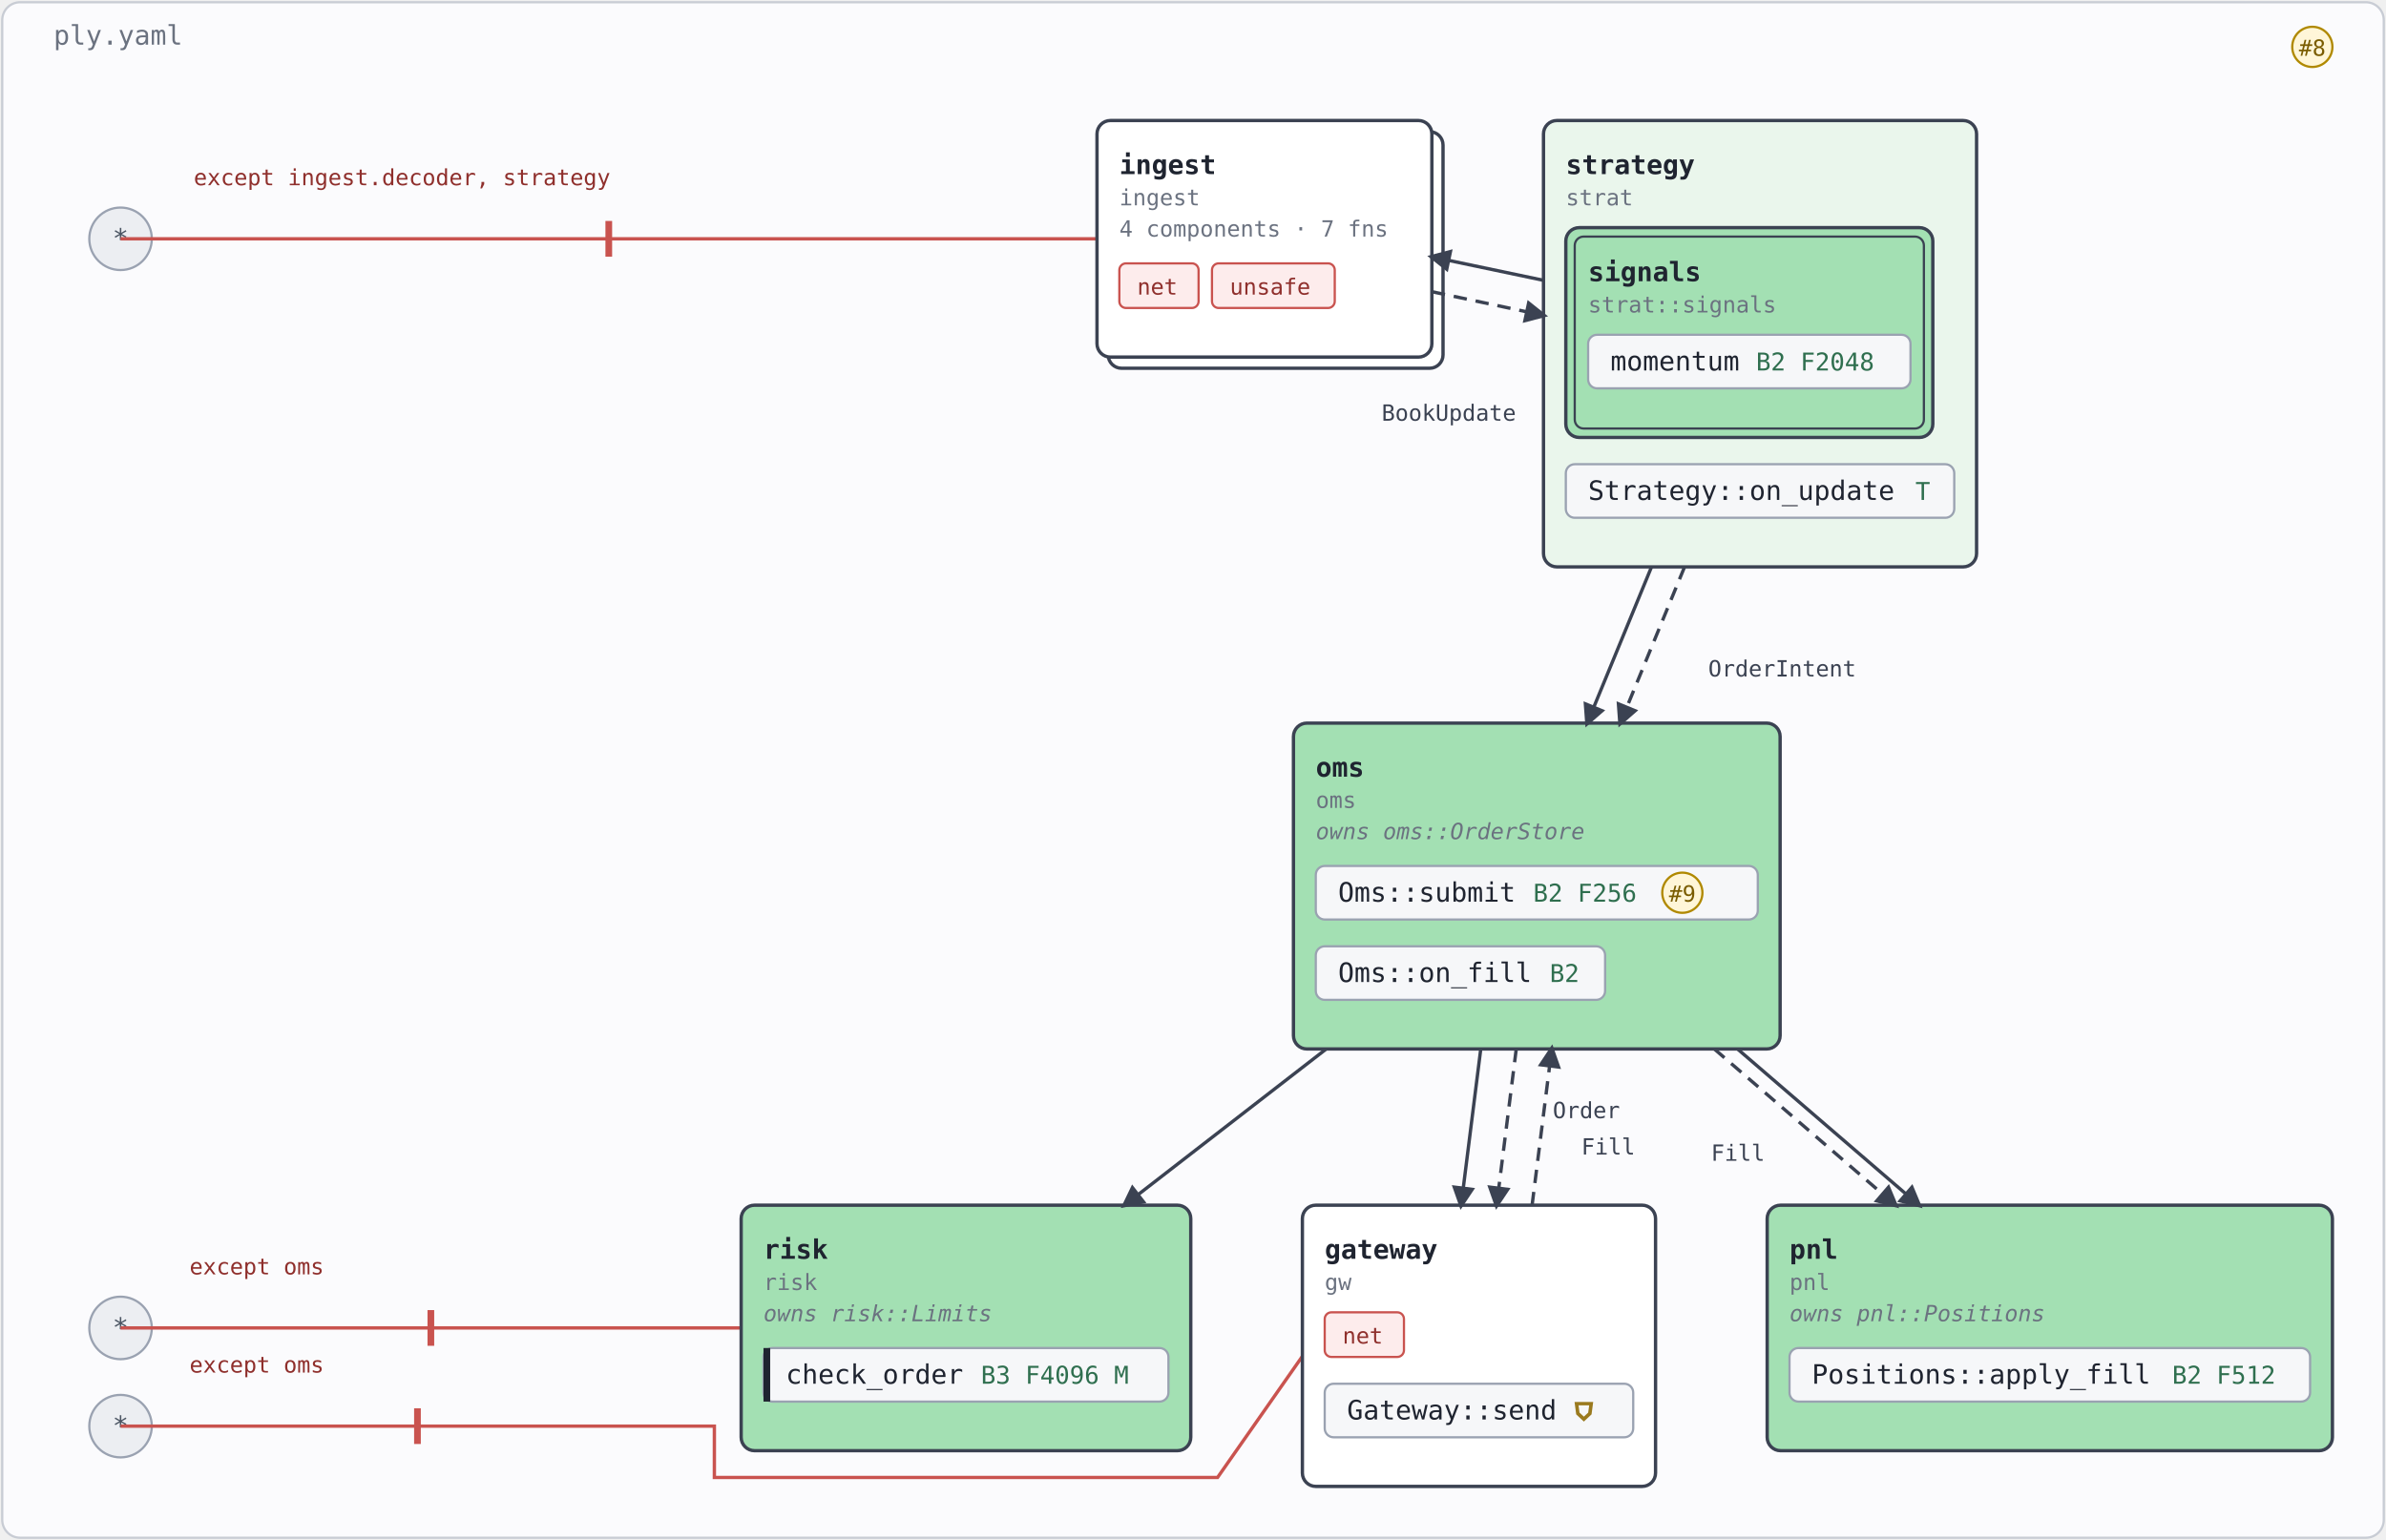
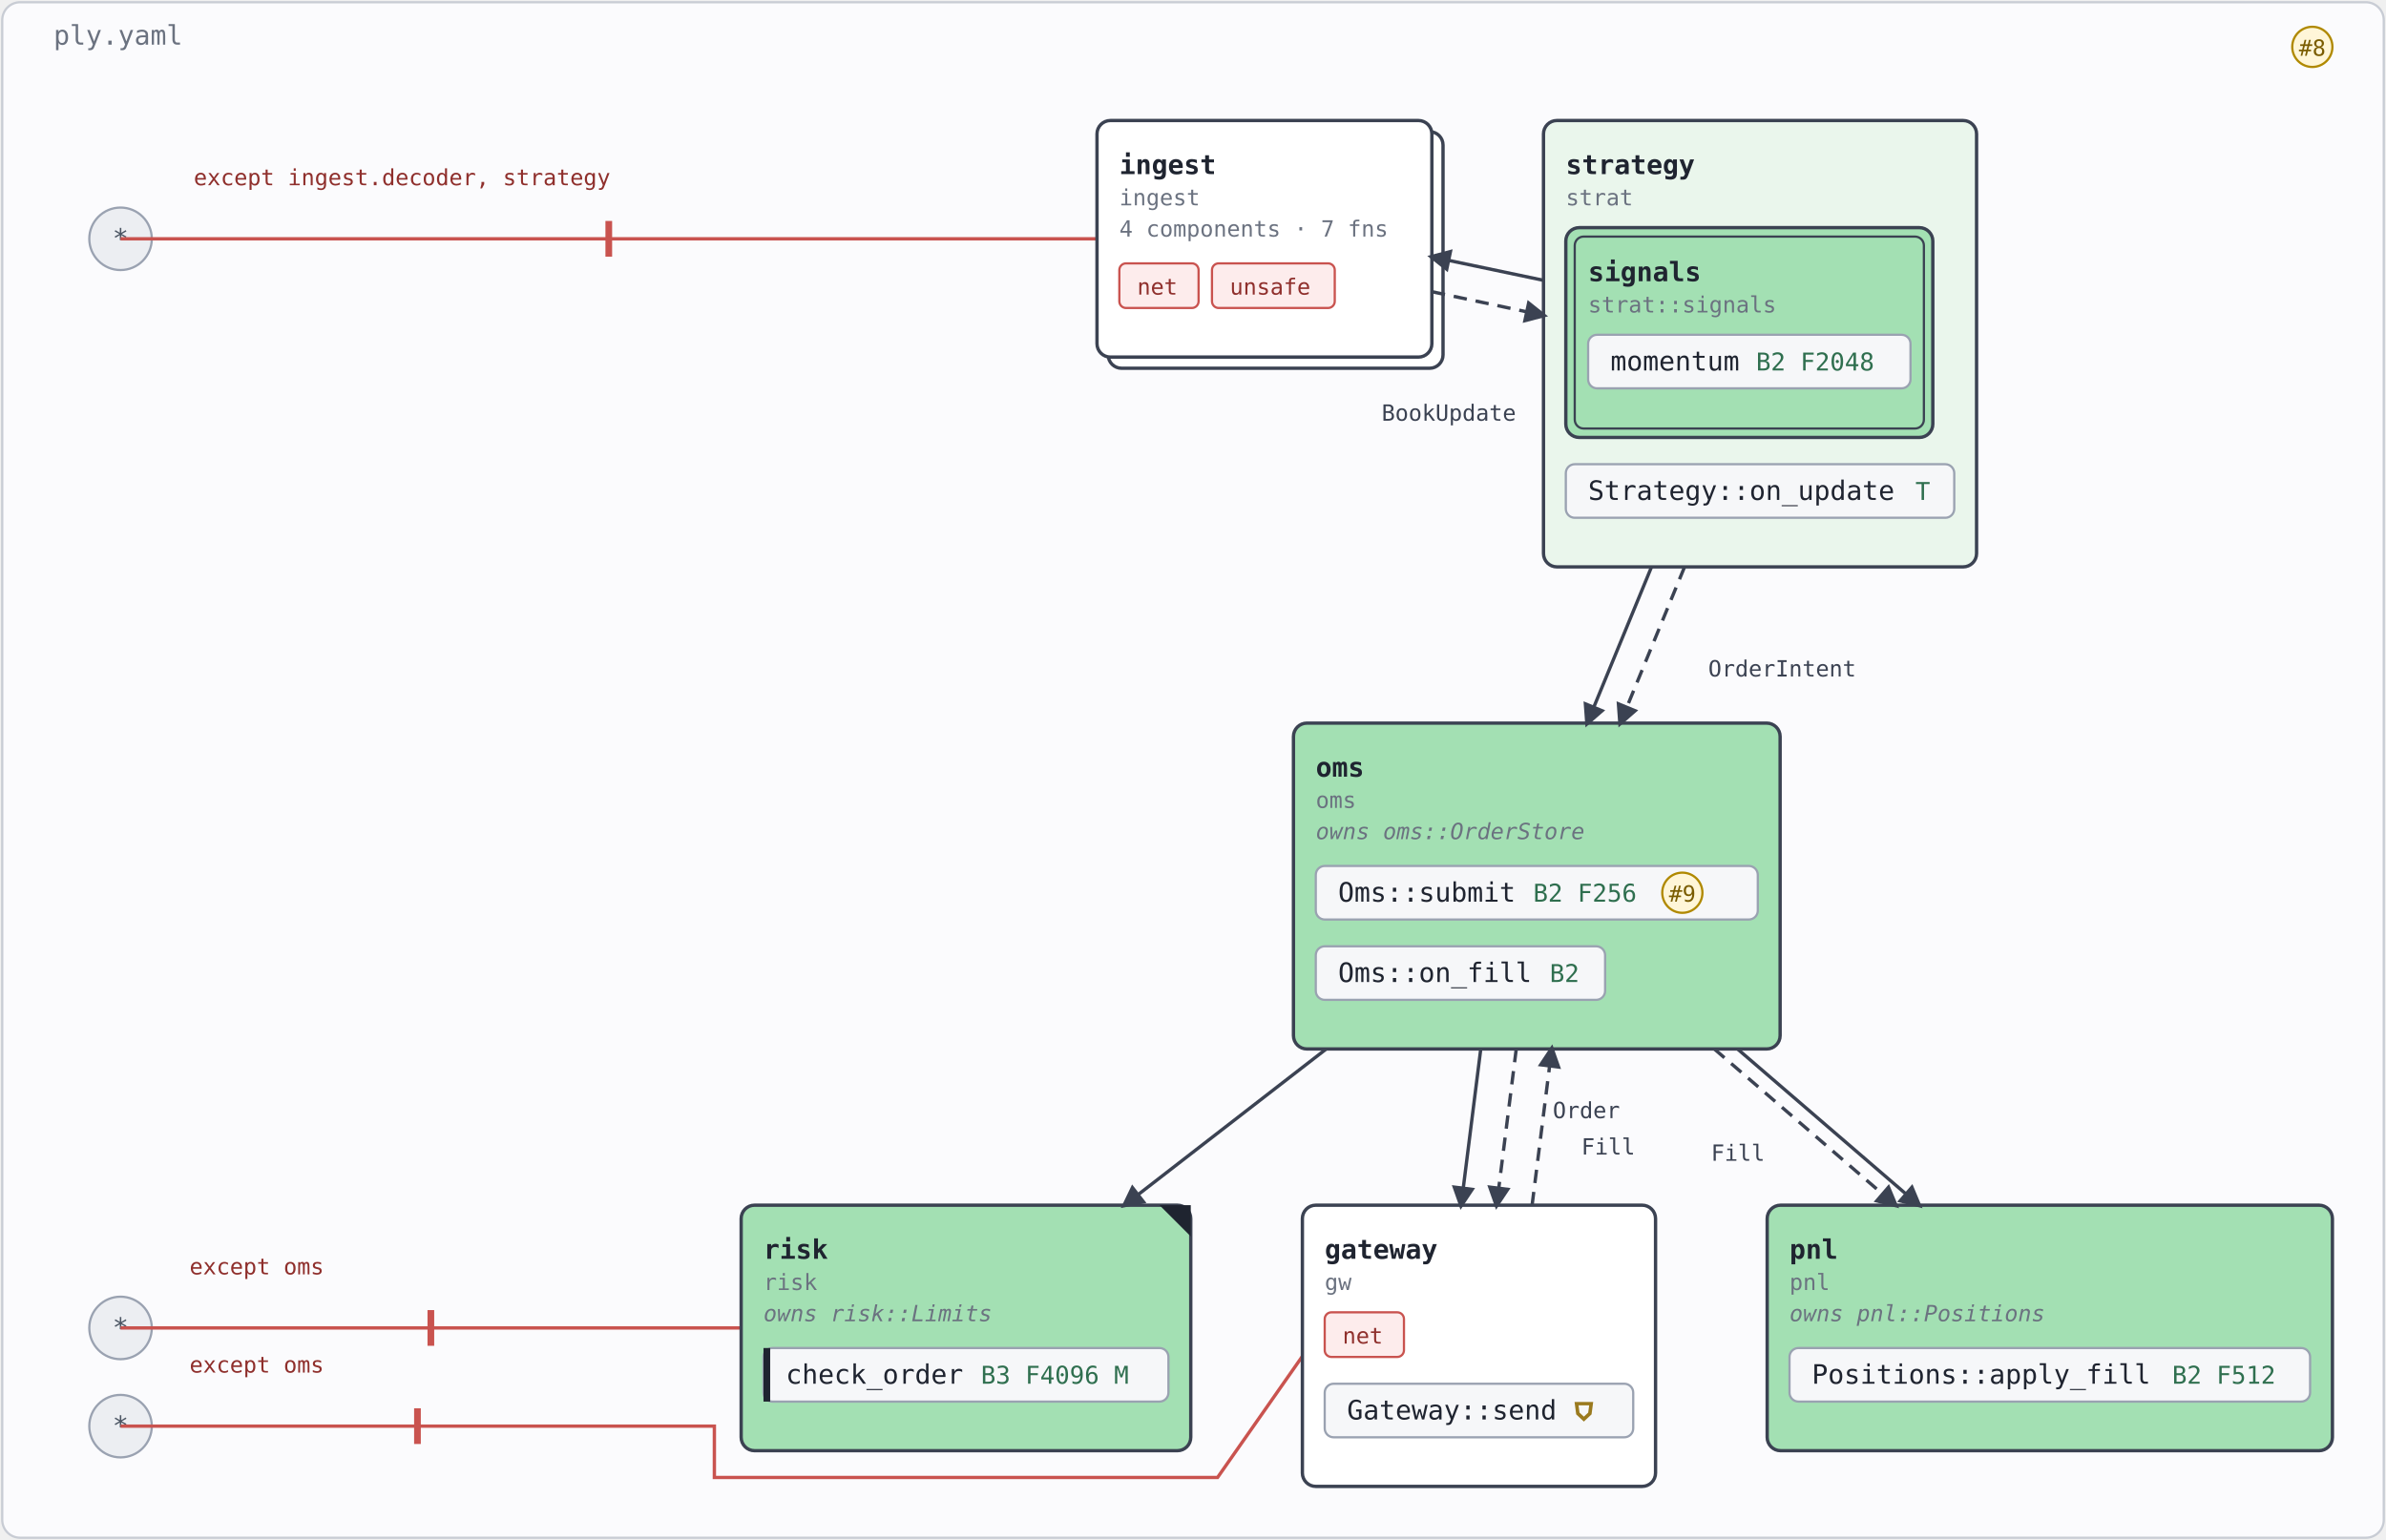
<svg xmlns="http://www.w3.org/2000/svg" width="1068.8" height="690.0" viewBox="0 0 1068.8 690.0" font-family="monospace" font-size="12">
-   <style>.workspace-frame{fill:#fbfbfd;stroke:#c8ccd4}.workspace-title{fill:#6b7280}.component-box{stroke:#3b4252;stroke-width:1.5}.hollow-box{stroke-dasharray:6 4}.collapsed-stack{stroke:#3b4252;stroke-width:1.5}.pure-seal{fill:none;stroke:#3b4252}.component-name{fill:#1f2430;font-weight:bold}.component-anchor{fill:#6b7280;font-size:10px}.component-owns{fill:#6b7280;font-size:10px;font-style:italic}.ceiling-unclaimed{fill:#fff}.ceiling-tested{fill:#eaf6ec}.ceiling-fuzzed{fill:#cdeed3}.ceiling-bounded{fill:#a3e0b3}.ceiling-proved{fill:#78d194}.contract-mark{fill:#1f2430}.cap-badge rect{fill:#fdecec;stroke:#c9534f}.cap-badge text{fill:#8f2f2c;font-size:10px}.profile-tag rect{fill:#eef2fb;stroke:#5570a8}.profile-tag text{fill:#334b78;font-size:10px}.fn-chip-box{fill:#f6f7f9;stroke:#9aa2b1}.fn-name{fill:#1f2430}.fn-checks{fill:#2f6f4f;font-size:11px}.fn-check-with{fill:#6b7280;font-size:10px}.fn-shield{fill:none;stroke:#9a7a1f;font-size:13px}.unresolved-pin circle,.registry-pin circle{fill:#fff6d8;stroke:#b08900}.pin-label{fill:#7a5c00;font-size:10px;text-anchor:middle}.edge-line{fill:none;stroke:#3b4252;stroke-width:1.5}.edge-label{fill:#3b4252;font-size:10px;text-anchor:middle}.deny-line{fill:none;stroke:#c9534f;stroke-width:1.5}.deny-bar{stroke:#c9534f;stroke-width:3}.deny-except{fill:#8f2f2c;font-size:10px;text-anchor:middle}.any-node circle{fill:#eceef2;stroke:#9aa2b1}.any-label{fill:#4b5563;text-anchor:middle}#arrow path{fill:#3b4252}</style>
+   <style>.workspace-frame{fill:#fbfbfd;stroke:#c8ccd4}.workspace-title{fill:#6b7280}.component-box{stroke:#3b4252;stroke-width:1.5}.hollow-box{stroke-dasharray:6 4}.collapsed-stack{stroke:#3b4252;stroke-width:1.5}.pure-seal{fill:none;stroke:#3b4252}.strict-notch{fill:#1f2430}.component-name{fill:#1f2430;font-weight:bold}.component-anchor{fill:#6b7280;font-size:10px}.component-owns{fill:#6b7280;font-size:10px;font-style:italic}.ceiling-unclaimed{fill:#fff}.ceiling-tested{fill:#eaf6ec}.ceiling-fuzzed{fill:#cdeed3}.ceiling-bounded{fill:#a3e0b3}.ceiling-proved{fill:#78d194}.contract-mark{fill:#1f2430}.cap-badge rect{fill:#fdecec;stroke:#c9534f}.cap-badge text{fill:#8f2f2c;font-size:10px}.profile-tag rect{fill:#eef2fb;stroke:#5570a8}.profile-tag text{fill:#334b78;font-size:10px}.fn-chip-box{fill:#f6f7f9;stroke:#9aa2b1}.fn-chip-box-synth{fill:#ecdff5;stroke:#9aa2b1}.fn-name{fill:#1f2430}.fn-checks{fill:#2f6f4f;font-size:11px}.fn-check-with{fill:#6b7280;font-size:10px}.fn-examples{fill:#6b7280;font-size:10px}.fn-shield{fill:none;stroke:#9a7a1f;font-size:13px}.unresolved-pin circle,.registry-pin circle{fill:#fff6d8;stroke:#b08900}.pin-label{fill:#7a5c00;font-size:10px;text-anchor:middle}.edge-line{fill:none;stroke:#3b4252;stroke-width:1.5}.edge-label{fill:#3b4252;font-size:10px;text-anchor:middle}.deny-line{fill:none;stroke:#c9534f;stroke-width:1.5}.deny-bar{stroke:#c9534f;stroke-width:3}.deny-except{fill:#8f2f2c;font-size:10px;text-anchor:middle}.any-node circle{fill:#eceef2;stroke:#9aa2b1}.any-label{fill:#4b5563;text-anchor:middle}#arrow path{fill:#3b4252}</style>
  <defs>
    <marker id="arrow" viewBox="0 0 10 10" refX="8" refY="5" markerWidth="7" markerHeight="7" orient="auto-start-reverse">
      <path d="M 0 0 L 10 5 L 0 10 z" />
    </marker>
  </defs>
  <rect class="workspace-frame" x="1" y="1" width="1066.8" height="688.0" rx="8" />
  <text class="workspace-title" x="24.0" y="20">ply.yaml</text>
  <g class="any-node">
    <circle cx="54.0" cy="107.0" r="14.0" />
    <text class="any-label" x="54.0" y="111.0">*</text>
  </g>
  <g class="deny-rule">
    <path class="deny-line" d="M 54.0 107.0 L 491.4 107.0" />
    <line class="deny-bar" x1="272.7" y1="99.0" x2="272.7" y2="115.0" />
    <text class="deny-except" x="180.1" y="83.0">except ingest.decoder, strategy</text>
  </g>
  <g class="any-node">
    <circle cx="54.0" cy="595.0" r="14.0" />
    <text class="any-label" x="54.0" y="599.0">*</text>
  </g>
  <g class="deny-rule">
    <path class="deny-line" d="M 54.0 595.0 L 332.0 595.0" />
    <line class="deny-bar" x1="193.0" y1="587.0" x2="193.0" y2="603.0" />
    <text class="deny-except" x="115.0" y="571.0">except oms</text>
  </g>
  <g class="any-node">
    <circle cx="54.0" cy="639.0" r="14.0" />
    <text class="any-label" x="54.0" y="643.0">*</text>
  </g>
  <g class="deny-rule">
    <path class="deny-line" d="M 54.0 639.0 L 320.0 639.0 L 320.0 662.0 L 545.4 662.0 L 583.4 607.7" />
    <line class="deny-bar" x1="187.0" y1="631.0" x2="187.0" y2="647.0" />
    <text class="deny-except" x="115.0" y="615.0">except oms</text>
  </g>
  <g class="registry-pin">
    <circle cx="1035.8" cy="21.0" r="9.0" />
    <text class="pin-label" x="1035.8" y="25.0">#8</text>
  </g>
  <g transform="translate(491.4,54.0)">
    <g class="component" data-name="ingest">
      <rect class="collapsed-stack ceiling-unclaimed" x="5.0" y="5.0" width="150.0" height="106.0" rx="6" />
      <rect class="component-box ceiling-unclaimed" x="0" y="0" width="150.0" height="106.0" rx="6" />
      <text class="component-name" x="10.0" y="24.0">ingest</text>
      <text class="component-anchor" x="10.0" y="38.0">ingest</text>
      <text class="component-anchor" x="10.0" y="52.0">4 components · 7 fns</text>
      <g class="cap-badge">
        <rect x="10.0" y="64.0" width="35.5" height="20.0" rx="3" />
        <text x="18.0" y="78.0">net</text>
      </g>
      <g class="cap-badge">
        <rect x="51.5" y="64.0" width="55.0" height="20.0" rx="3" />
        <text x="59.5" y="78.0">unsafe</text>
      </g>
    </g>
  </g>
  <g transform="translate(691.4,54.0)">
    <g class="component" data-name="strategy">
      <rect class="component-box ceiling-tested" x="0" y="0" width="194.0" height="200.0" rx="6" />
      <text class="component-name" x="10.0" y="24.0">strategy</text>
      <text class="component-anchor" x="10.0" y="38.0">strat</text>
      <g transform="translate(10.0,48.0)">
        <g class="component" data-name="signals">
          <rect class="component-box ceiling-bounded" x="0" y="0" width="164.4" height="94.0" rx="6" />
          <rect class="pure-seal" x="4" y="4" width="156.4" height="86.0" rx="4" />
          <text class="component-name" x="10.0" y="24.0">signals</text>
          <text class="component-anchor" x="10.0" y="38.0">strat::signals</text>
          <g transform="translate(10.0,48.0)">
            <g class="fn-chip" data-fn="momentum">
              <rect class="fn-chip-box" x="0" y="0" width="144.4" height="24.0" rx="4" />
              <text class="fn-name" x="10.0" y="16.0">momentum</text>
              <text class="fn-checks" x="75.2" y="16.0">B2 F2048</text>
            </g>
          </g>
        </g>
      </g>
      <g transform="translate(10.0,154.0)">
        <g class="fn-chip" data-fn="Strategy::on_update">
          <rect class="fn-chip-box" x="0" y="0" width="174.0" height="24.0" rx="4" />
          <text class="fn-name" x="10.0" y="16.0">Strategy::on_update</text>
          <text class="fn-checks" x="156.6" y="16.0">T</text>
        </g>
      </g>
    </g>
  </g>
  <g transform="translate(332.0,540.0)">
    <g class="component" data-name="risk">
      <rect class="component-box ceiling-bounded" x="0" y="0" width="201.4" height="110.0" rx="6" />
+       <path class="strict-notch" d="M 187.4 0 L 201.4 0 L 201.4 14.0 Z" />
      <text class="component-name" x="10.0" y="24.0">risk</text>
      <text class="component-anchor" x="10.0" y="38.0">risk</text>
      <text class="component-owns" x="10.0" y="52.0">owns risk::Limits</text>
      <g transform="translate(10.0,64.0)">
        <g class="fn-chip" data-fn="check_order">
          <rect class="fn-chip-box" x="0" y="0" width="181.4" height="24.0" rx="4" />
          <rect class="contract-mark" x="0" y="0" width="3.0" height="24.0" />
          <text class="fn-name" x="10.0" y="16.0">check_order</text>
          <text class="fn-checks" x="97.4" y="16.0">B3 F4096 M</text>
        </g>
      </g>
    </g>
  </g>
  <g transform="translate(579.4,324.0)">
    <g class="component" data-name="oms">
      <rect class="component-box ceiling-bounded" x="0" y="0" width="218.0" height="146.0" rx="6" />
      <text class="component-name" x="10.0" y="24.0">oms</text>
      <text class="component-anchor" x="10.0" y="38.0">oms</text>
      <text class="component-owns" x="10.0" y="52.0">owns oms::OrderStore</text>
      <g transform="translate(10.0,64.0)">
        <g class="fn-chip" data-fn="Oms::submit">
          <rect class="fn-chip-box" x="0" y="0" width="198.0" height="24.0" rx="4" />
          <text class="fn-name" x="10.0" y="16.0">Oms::submit</text>
          <text class="fn-checks" x="97.4" y="16.0">B2 F256</text>
          <g class="unresolved-pin">
            <circle cx="164.2" cy="12.0" r="9.0" />
            <text class="pin-label" x="164.2" y="16.0">#9</text>
          </g>
        </g>
      </g>
      <g transform="translate(10.0,100.0)">
        <g class="fn-chip" data-fn="Oms::on_fill">
          <rect class="fn-chip-box" x="0" y="0" width="129.6" height="24.0" rx="4" />
          <text class="fn-name" x="10.0" y="16.0">Oms::on_fill</text>
          <text class="fn-checks" x="104.8" y="16.0">B2</text>
        </g>
      </g>
    </g>
  </g>
  <g transform="translate(583.4,540.0)">
    <g class="component" data-name="gateway">
      <rect class="component-box ceiling-unclaimed" x="0" y="0" width="158.2" height="126.0" rx="6" />
      <text class="component-name" x="10.0" y="24.0">gateway</text>
      <text class="component-anchor" x="10.0" y="38.0">gw</text>
      <g class="cap-badge">
        <rect x="10.0" y="48.0" width="35.5" height="20.0" rx="3" />
        <text x="18.0" y="62.0">net</text>
      </g>
      <g transform="translate(10.0,80.0)">
        <g class="fn-chip" data-fn="Gateway::send">
          <rect class="fn-chip-box" x="0" y="0" width="138.2" height="24.0" rx="4" />
          <text class="fn-name" x="10.0" y="16.0">Gateway::send</text>
          <g class="fn-shield">
            <text x="112.2" y="16.0">⛉</text>
          </g>
        </g>
      </g>
    </g>
  </g>
  <g transform="translate(791.6,540.0)">
    <g class="component" data-name="pnl">
      <rect class="component-box ceiling-bounded" x="0" y="0" width="253.2" height="110.0" rx="6" />
      <text class="component-name" x="10.0" y="24.0">pnl</text>
      <text class="component-anchor" x="10.0" y="38.0">pnl</text>
      <text class="component-owns" x="10.0" y="52.0">owns pnl::Positions</text>
      <g transform="translate(10.0,64.0)">
        <g class="fn-chip" data-fn="Positions::apply_fill">
          <rect class="fn-chip-box" x="0" y="0" width="233.2" height="24.0" rx="4" />
          <text class="fn-name" x="10.0" y="16.0">Positions::apply_fill</text>
          <text class="fn-checks" x="171.4" y="16.0">B2 F512</text>
        </g>
      </g>
    </g>
  </g>
  <g class="edge-call">
    <path class="edge-line" d="M 691.4 125.6 L 641.4 115.1" marker-end="url(#arrow)" />
  </g>
  <g class="edge-call">
    <path class="edge-line" d="M 739.8 254.0 L 711.0 324.0" marker-end="url(#arrow)" />
  </g>
  <g class="edge-call">
    <path class="edge-line" d="M 594.1 470.0 L 503.7 540.0" marker-end="url(#arrow)" />
  </g>
  <g class="edge-call">
    <path class="edge-line" d="M 663.3 470.0 L 654.5 540.0" marker-end="url(#arrow)" />
  </g>
  <g class="edge-call">
    <path class="edge-line" d="M 778.3 470.0 L 859.6 540.0" marker-end="url(#arrow)" />
  </g>
  <g class="edge-flow">
    <path class="edge-line" stroke-dasharray="6 4" d="M 641.4 130.7 L 691.4 141.3" marker-end="url(#arrow)" />
    <text class="edge-label" x="649.0" y="188.5">BookUpdate</text>
  </g>
  <g class="edge-flow">
    <path class="edge-line" stroke-dasharray="6 4" d="M 754.6 254.0 L 725.8 324.0" marker-end="url(#arrow)" />
    <text class="edge-label" x="798.3" y="303.1">OrderIntent</text>
  </g>
  <g class="edge-flow">
    <path class="edge-line" stroke-dasharray="6 4" d="M 679.2 470.0 L 670.4 540.0" marker-end="url(#arrow)" />
    <text class="edge-label" x="710.6" y="501.0">Order</text>
  </g>
  <g class="edge-flow">
    <path class="edge-line" stroke-dasharray="6 4" d="M 686.3 540.0 L 695.1 470.0" marker-end="url(#arrow)" />
    <text class="edge-label" x="720.4" y="517.3">Fill</text>
  </g>
  <g class="edge-flow">
    <path class="edge-line" stroke-dasharray="6 4" d="M 767.9 470.0 L 849.1 540.0" marker-end="url(#arrow)" />
    <text class="edge-label" x="778.5" y="520.1">Fill</text>
  </g>
</svg>
